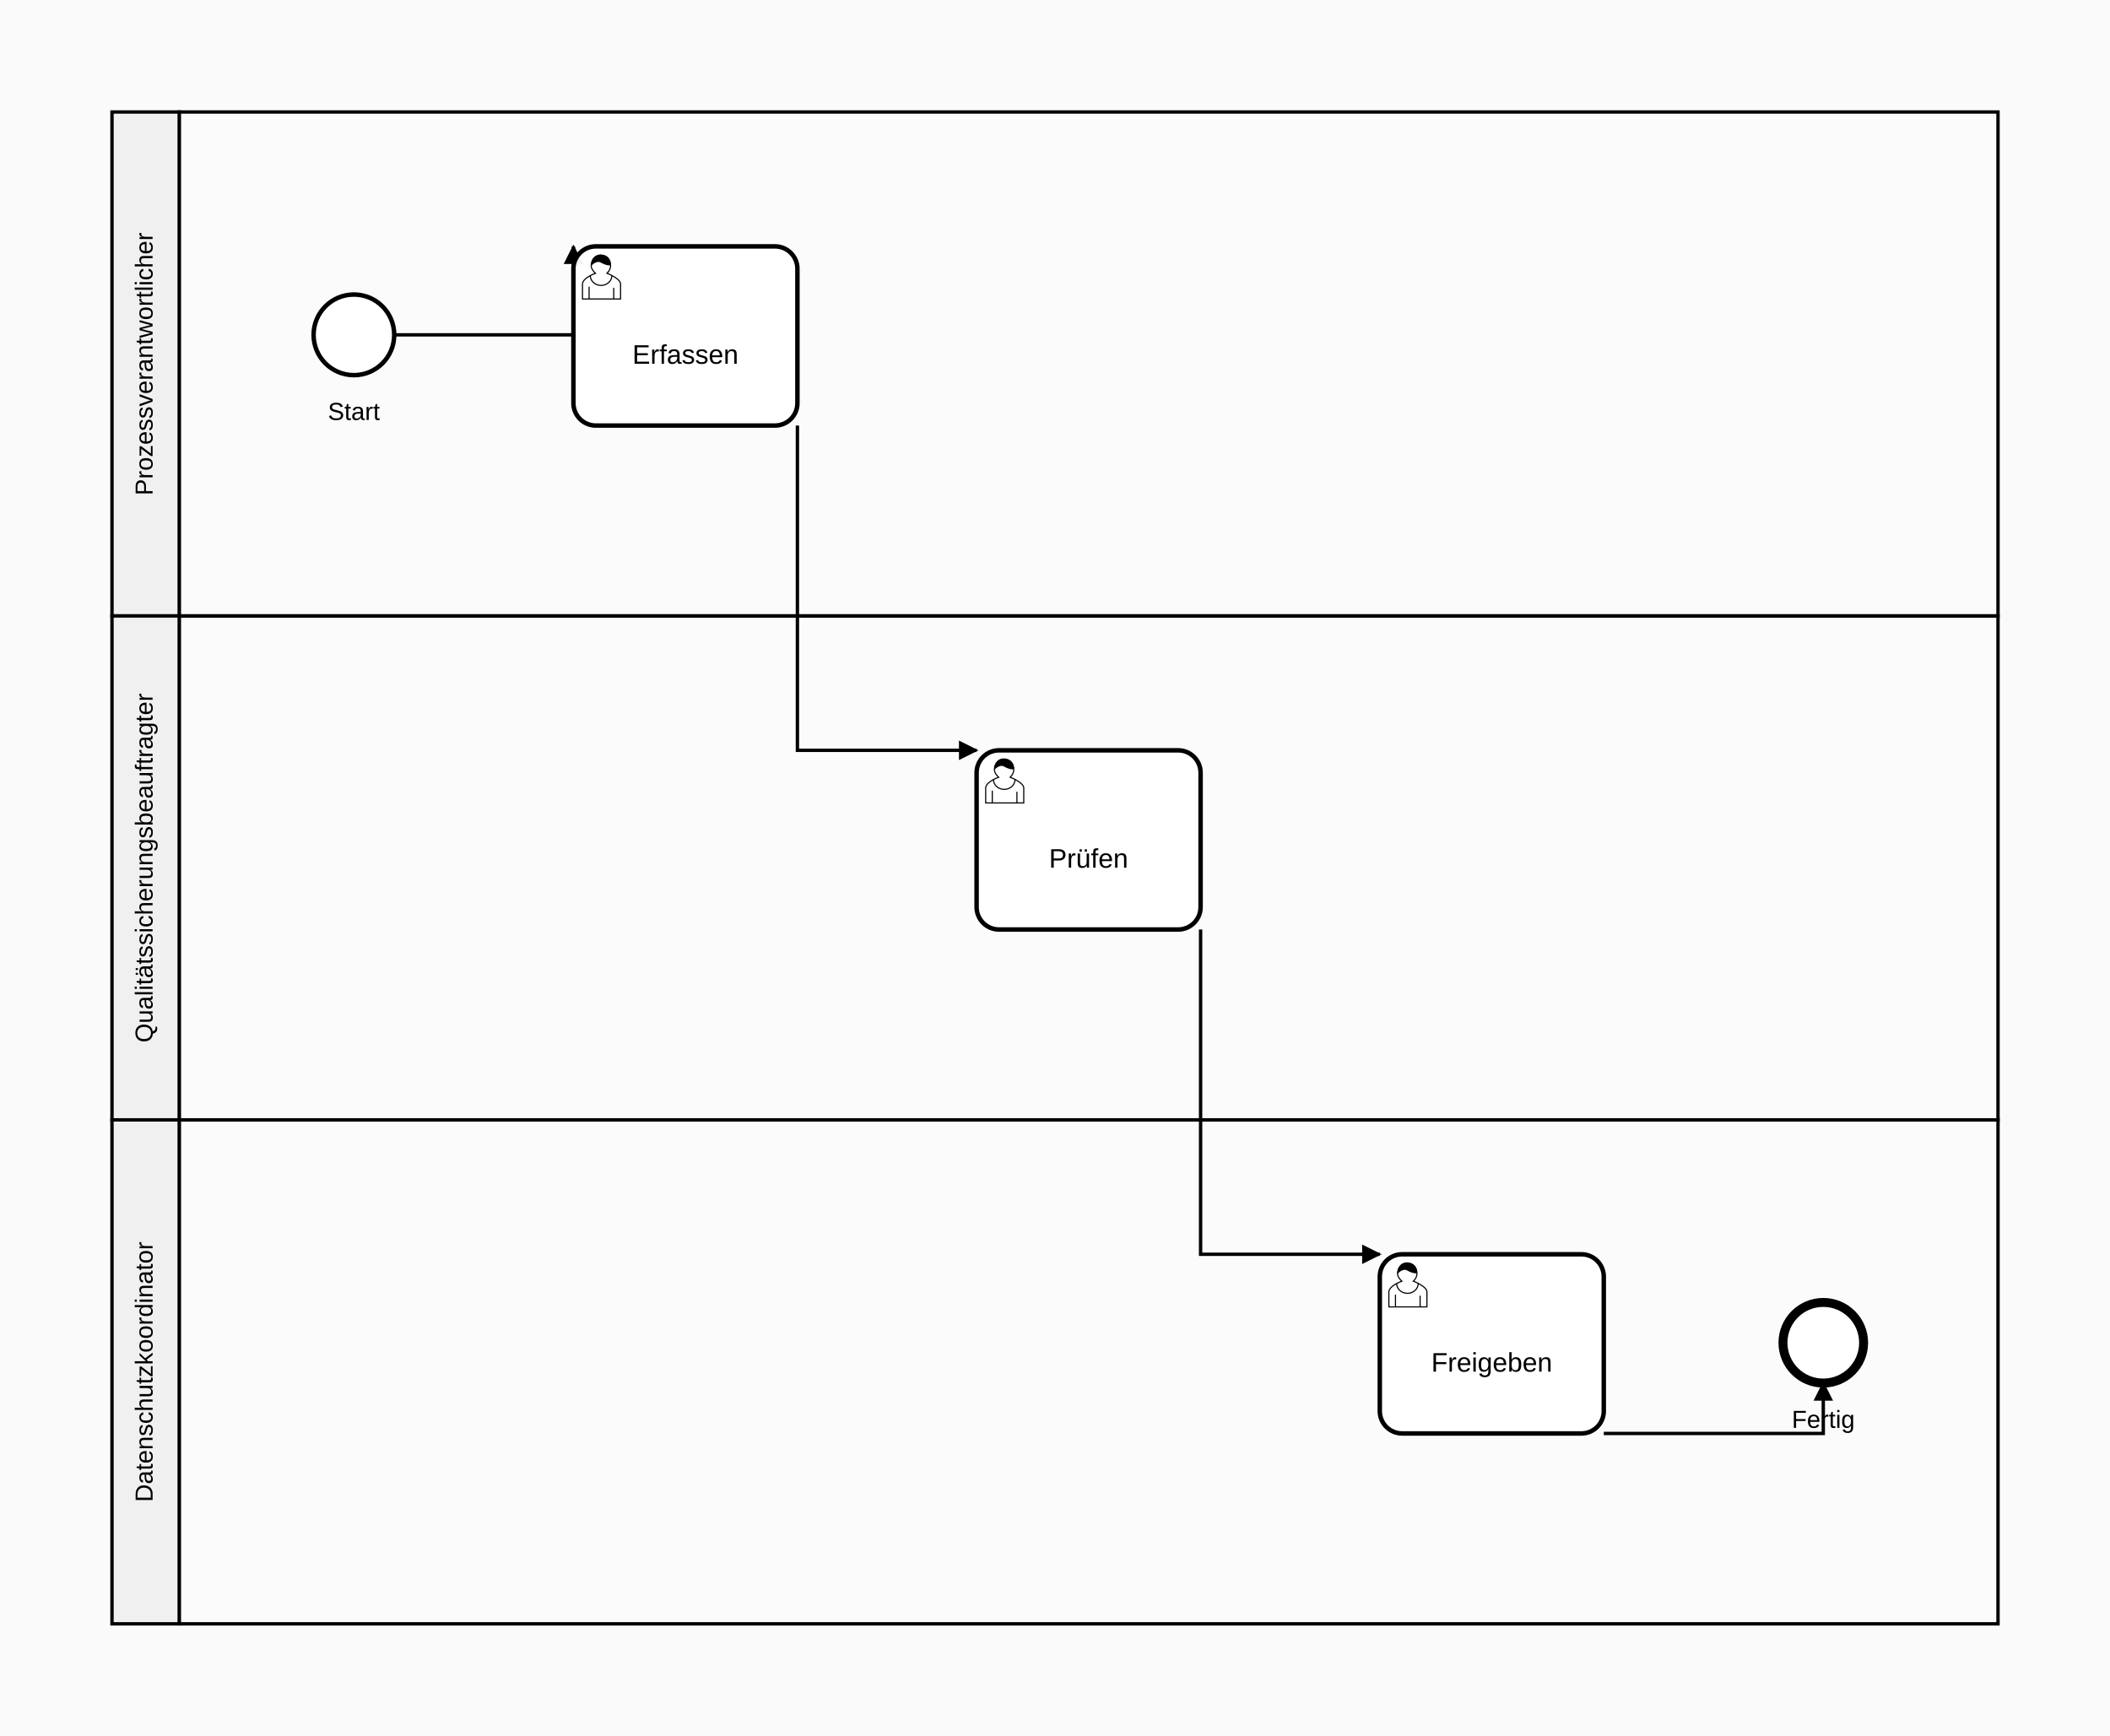
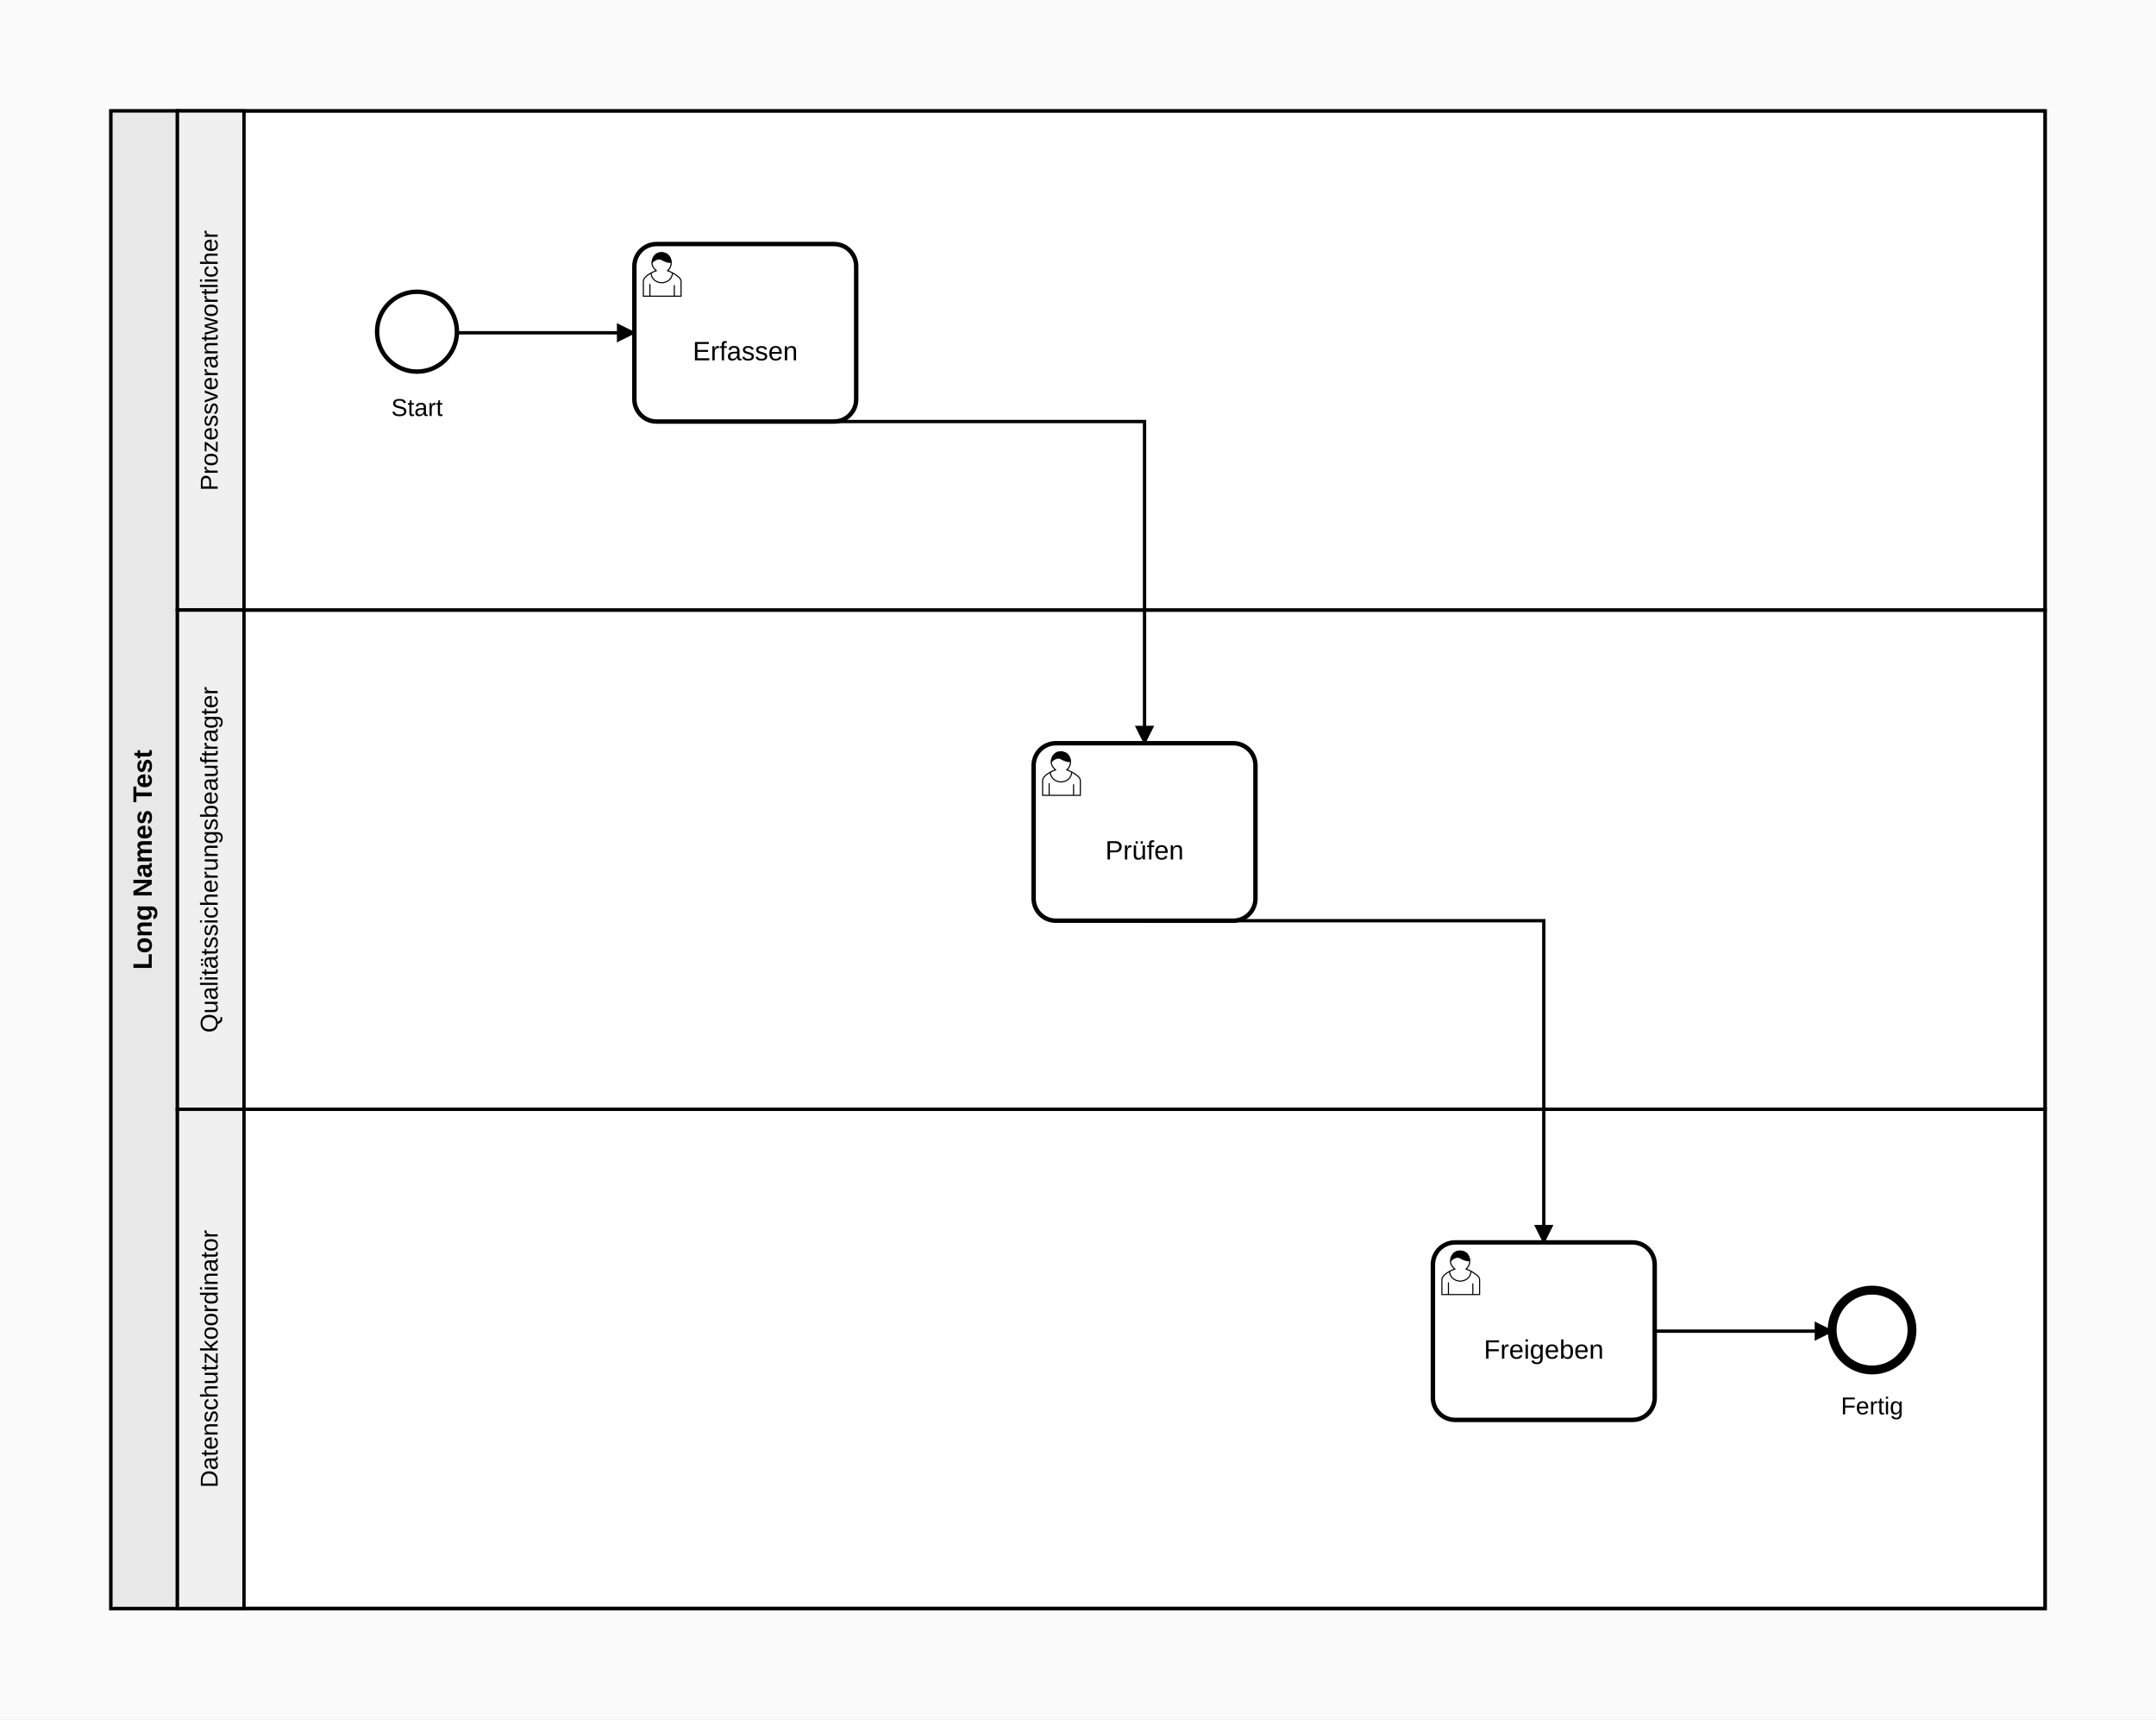
- <svg xmlns="http://www.w3.org/2000/svg" width="942" height="775" viewBox="0 0 942 775" font-family="Arial, sans-serif">
+ <svg xmlns="http://www.w3.org/2000/svg" width="972" height="775" viewBox="0 0 972 775" font-family="Arial, sans-serif">
  <defs>
    <marker id="seq-end" viewBox="0 0 20 20" refX="11" refY="10" markerWidth="10" markerHeight="10" orient="auto">
      <path d="M 1 5 L 11 10 L 1 15 Z" fill="#000000" stroke="#000000" stroke-width="1" />
    </marker>
    <marker id="seq-default-src" viewBox="0 0 20 20" refX="6" refY="10" markerWidth="10" markerHeight="10" orient="auto">
      <path d="M 6 3 L 10 17" stroke="#000000" stroke-width="1.5" />
    </marker>
    <marker id="seq-conditional-src" viewBox="0 0 20 20" refX="1" refY="10" markerWidth="12" markerHeight="12" orient="auto">
      <path d="M 1 10 L 8 6 L 15 10 L 8 14 Z" fill="#ffffff" stroke="#000000" stroke-width="1" />
    </marker>
    <marker id="msg-start" viewBox="0 0 20 20" refX="6" refY="6" markerWidth="20" markerHeight="20" orient="auto">
      <circle cx="6" cy="6" r="3.5" fill="#ffffff" stroke="#000000" stroke-width="1" />
    </marker>
    <marker id="msg-end" viewBox="0 0 20 20" refX="8.5" refY="5" markerWidth="20" markerHeight="20" orient="auto">
      <path d="m 1 5 l 0 -3 l 7 3 l -7 3 z" fill="#ffffff" stroke="#000000" stroke-width="1" stroke-linecap="butt" />
    </marker>
    <marker id="assoc-end" viewBox="0 0 20 20" refX="11" refY="10" markerWidth="10" markerHeight="10" orient="auto">
      <path d="M 1 5 L 11 10 L 1 15" fill="none" stroke="#000000" stroke-width="1.5" />
    </marker>
  </defs>
-   <rect width="942" height="775" fill="#fafafa" />
-   <rect x="80" y="50" width="812" height="225" fill="#ffffff" fill-opacity="0.25" stroke="#000000" stroke-width="1.5" />
-   <rect x="50" y="50" width="30" height="225" fill="#f0f0f0" stroke="#000000" stroke-width="1.5" />
-   <text x="65" y="162.5" text-anchor="middle" dominant-baseline="middle" font-size="11" fill="#000000" transform="rotate(-90,65,162.5)">Prozessverantwortlicher</text>
-   <rect x="80" y="275" width="812" height="225" fill="#ffffff" fill-opacity="0.25" stroke="#000000" stroke-width="1.5" />
-   <rect x="50" y="275" width="30" height="225" fill="#f0f0f0" stroke="#000000" stroke-width="1.5" />
-   <text x="65" y="387.5" text-anchor="middle" dominant-baseline="middle" font-size="11" fill="#000000" transform="rotate(-90,65,387.5)">Qualitätssicherungsbeauftragter</text>
-   <rect x="80" y="500" width="812" height="225" fill="#ffffff" fill-opacity="0.25" stroke="#000000" stroke-width="1.5" />
-   <rect x="50" y="500" width="30" height="225" fill="#f0f0f0" stroke="#000000" stroke-width="1.5" />
-   <text x="65" y="612.5" text-anchor="middle" dominant-baseline="middle" font-size="11" fill="#000000" transform="rotate(-90,65,612.5)">Datenschutzkoordinator</text>
-   <path d="M 176 149.5 L 256 149.5 L 256 110" stroke="#000000" stroke-width="1.5" fill="none" marker-end="url(#seq-end)" />
-   <path d="M 356 190 L 356 335 L 436 335" stroke="#000000" stroke-width="1.5" fill="none" marker-end="url(#seq-end)" />
-   <path d="M 536 415 L 536 560 L 616 560" stroke="#000000" stroke-width="1.5" fill="none" marker-end="url(#seq-end)" />
-   <path d="M 716 640 L 814 640 L 814 617.5" stroke="#000000" stroke-width="1.5" fill="none" marker-end="url(#seq-end)" />
-   <circle cx="158" cy="149.5" r="18" fill="#ffffff" fill-opacity="0.95" stroke="#000000" stroke-width="2" />
-   <text x="158" y="187.5" text-anchor="middle" font-size="11" fill="#000000">Start</text>
-   <rect x="256" y="110" width="100" height="80" rx="10" ry="10" fill="#ffffff" fill-opacity="0.95" stroke="#000000" stroke-width="2" />
+   <rect width="972" height="775" fill="#fafafa" />
+   <rect x="50" y="50" width="872" height="675" fill="#ffffff" stroke="#000000" stroke-width="1.5" />
+   <rect x="50" y="50" width="30" height="675" fill="#e8e8e8" stroke="#000000" stroke-width="1.5" />
+   <text x="65" y="387.5" text-anchor="middle" dominant-baseline="middle" font-size="12" font-weight="bold" fill="#000000" transform="rotate(-90,65,387.5)">Long Names Test</text>
+   <rect x="80" y="50" width="842" height="225" fill="#ffffff" fill-opacity="0.25" stroke="#000000" stroke-width="1.5" />
+   <rect x="80" y="50" width="30" height="225" fill="#f0f0f0" stroke="#000000" stroke-width="1.5" />
+   <text x="95" y="162.5" text-anchor="middle" dominant-baseline="middle" font-size="11" fill="#000000" transform="rotate(-90,95,162.5)">Prozessverantwortlicher</text>
+   <rect x="80" y="275" width="842" height="225" fill="#ffffff" fill-opacity="0.25" stroke="#000000" stroke-width="1.5" />
+   <rect x="80" y="275" width="30" height="225" fill="#f0f0f0" stroke="#000000" stroke-width="1.5" />
+   <text x="95" y="387.5" text-anchor="middle" dominant-baseline="middle" font-size="11" fill="#000000" transform="rotate(-90,95,387.5)">Qualitätssicherungsbeauftragter</text>
+   <rect x="80" y="500" width="842" height="225" fill="#ffffff" fill-opacity="0.25" stroke="#000000" stroke-width="1.5" />
+   <rect x="80" y="500" width="30" height="225" fill="#f0f0f0" stroke="#000000" stroke-width="1.5" />
+   <text x="95" y="612.5" text-anchor="middle" dominant-baseline="middle" font-size="11" fill="#000000" transform="rotate(-90,95,612.5)">Datenschutzkoordinator</text>
+   <path d="M 206 150 L 286 150" stroke="#000000" stroke-width="1.5" fill="none" marker-end="url(#seq-end)" />
+   <path d="M 336 190 L 516 190 L 516 335" stroke="#000000" stroke-width="1.5" fill="none" marker-end="url(#seq-end)" />
+   <path d="M 516 415 L 696 415 L 696 560" stroke="#000000" stroke-width="1.5" fill="none" marker-end="url(#seq-end)" />
+   <path d="M 746 600 L 826 600" stroke="#000000" stroke-width="1.5" fill="none" marker-end="url(#seq-end)" />
+   <circle cx="188" cy="149.5" r="18" fill="#ffffff" fill-opacity="0.95" stroke="#000000" stroke-width="2" />
+   <text x="188" y="187.5" text-anchor="middle" font-size="11" fill="#000000">Start</text>
+   <rect x="286" y="110" width="100" height="80" rx="10" ry="10" fill="#ffffff" fill-opacity="0.95" stroke="#000000" stroke-width="2" />
  <g>
-     <path d="m 271,122 c 0.909,-0.845 1.594,-2.049 1.594,-3.385 0,-2.554 -1.805,-4.622 -4.357,-4.622 -2.552,0 -4.288,2.068 -4.288,4.622 0,1.348 0.974,2.562 1.896,3.405 -0.529,0.187 -5.669,2.097 -5.794,4.756 v 6.718 h 17 v -6.718 c 0,-2.298 -5.528,-4.595 -6.051,-4.776 z m -8,6 l 0,5.5 m 11,0 l 0,-5" fill="#ffffff" stroke="#000000" stroke-width="0.5" />
-     <path d="m 273.162,123.009 c 0,2.447 -2.158,4.431 -4.821,4.431 -2.665,0 -4.822,-1.981 -4.822,-4.431" fill="none" stroke="#000000" stroke-width="0.5" />
-     <path d="m 264.1,118.2 c 0,0 2.251,-2.358 4.274,-1.177 2.024,1.181 4.221,1.537 4.124,0.965 -0.098,-0.57 -0.117,-3.791 -4.191,-4.136 -3.575,0.001 -4.208,3.367 -4.207,4.348 z" fill="#000000" stroke="#000000" stroke-width="0.5" />
+     <path d="m 301,122 c 0.909,-0.845 1.594,-2.049 1.594,-3.385 0,-2.554 -1.805,-4.622 -4.357,-4.622 -2.552,0 -4.288,2.068 -4.288,4.622 0,1.348 0.974,2.562 1.896,3.405 -0.529,0.187 -5.669,2.097 -5.794,4.756 v 6.718 h 17 v -6.718 c 0,-2.298 -5.528,-4.595 -6.051,-4.776 z m -8,6 l 0,5.5 m 11,0 l 0,-5" fill="#ffffff" stroke="#000000" stroke-width="0.5" />
+     <path d="m 303.162,123.009 c 0,2.447 -2.158,4.431 -4.821,4.431 -2.665,0 -4.822,-1.981 -4.822,-4.431" fill="none" stroke="#000000" stroke-width="0.5" />
+     <path d="m 294.1,118.2 c 0,0 2.251,-2.358 4.274,-1.177 2.024,1.181 4.221,1.537 4.124,0.965 -0.098,-0.57 -0.117,-3.791 -4.191,-4.136 -3.575,0.001 -4.208,3.367 -4.207,4.348 z" fill="#000000" stroke="#000000" stroke-width="0.5" />
  </g>
-   <text x="306" y="159" text-anchor="middle" dominant-baseline="middle" font-size="12" fill="#000000">Erfassen</text>
-   <rect x="436" y="335" width="100" height="80" rx="10" ry="10" fill="#ffffff" fill-opacity="0.95" stroke="#000000" stroke-width="2" />
+   <text x="336" y="159" text-anchor="middle" dominant-baseline="middle" font-size="12" fill="#000000">Erfassen</text>
+   <rect x="466" y="335" width="100" height="80" rx="10" ry="10" fill="#ffffff" fill-opacity="0.95" stroke="#000000" stroke-width="2" />
  <g>
-     <path d="m 451,347 c 0.909,-0.845 1.594,-2.049 1.594,-3.385 0,-2.554 -1.805,-4.622 -4.357,-4.622 -2.552,0 -4.288,2.068 -4.288,4.622 0,1.348 0.974,2.562 1.896,3.405 -0.529,0.187 -5.669,2.097 -5.794,4.756 v 6.718 h 17 v -6.718 c 0,-2.298 -5.528,-4.595 -6.051,-4.776 z m -8,6 l 0,5.5 m 11,0 l 0,-5" fill="#ffffff" stroke="#000000" stroke-width="0.5" />
-     <path d="m 453.162,348.009 c 0,2.447 -2.158,4.431 -4.821,4.431 -2.665,0 -4.822,-1.981 -4.822,-4.431" fill="none" stroke="#000000" stroke-width="0.5" />
-     <path d="m 444.1,343.2 c 0,0 2.251,-2.358 4.274,-1.177 2.024,1.181 4.221,1.537 4.124,0.965 -0.098,-0.57 -0.117,-3.791 -4.191,-4.136 -3.575,0.001 -4.208,3.367 -4.207,4.348 z" fill="#000000" stroke="#000000" stroke-width="0.5" />
+     <path d="m 481,347 c 0.909,-0.845 1.594,-2.049 1.594,-3.385 0,-2.554 -1.805,-4.622 -4.357,-4.622 -2.552,0 -4.288,2.068 -4.288,4.622 0,1.348 0.974,2.562 1.896,3.405 -0.529,0.187 -5.669,2.097 -5.794,4.756 v 6.718 h 17 v -6.718 c 0,-2.298 -5.528,-4.595 -6.051,-4.776 z m -8,6 l 0,5.5 m 11,0 l 0,-5" fill="#ffffff" stroke="#000000" stroke-width="0.5" />
+     <path d="m 483.162,348.009 c 0,2.447 -2.158,4.431 -4.821,4.431 -2.665,0 -4.822,-1.981 -4.822,-4.431" fill="none" stroke="#000000" stroke-width="0.5" />
+     <path d="m 474.1,343.2 c 0,0 2.251,-2.358 4.274,-1.177 2.024,1.181 4.221,1.537 4.124,0.965 -0.098,-0.57 -0.117,-3.791 -4.191,-4.136 -3.575,0.001 -4.208,3.367 -4.207,4.348 z" fill="#000000" stroke="#000000" stroke-width="0.5" />
  </g>
-   <text x="486" y="384" text-anchor="middle" dominant-baseline="middle" font-size="12" fill="#000000">Prüfen</text>
-   <rect x="616" y="560" width="100" height="80" rx="10" ry="10" fill="#ffffff" fill-opacity="0.95" stroke="#000000" stroke-width="2" />
+   <text x="516" y="384" text-anchor="middle" dominant-baseline="middle" font-size="12" fill="#000000">Prüfen</text>
+   <rect x="646" y="560" width="100" height="80" rx="10" ry="10" fill="#ffffff" fill-opacity="0.95" stroke="#000000" stroke-width="2" />
  <g>
-     <path d="m 631,572 c 0.909,-0.845 1.594,-2.049 1.594,-3.385 0,-2.554 -1.805,-4.622 -4.357,-4.622 -2.552,0 -4.288,2.068 -4.288,4.622 0,1.348 0.974,2.562 1.896,3.405 -0.529,0.187 -5.669,2.097 -5.794,4.756 v 6.718 h 17 v -6.718 c 0,-2.298 -5.528,-4.595 -6.051,-4.776 z m -8,6 l 0,5.5 m 11,0 l 0,-5" fill="#ffffff" stroke="#000000" stroke-width="0.5" />
-     <path d="m 633.162,573.009 c 0,2.447 -2.158,4.431 -4.821,4.431 -2.665,0 -4.822,-1.981 -4.822,-4.431" fill="none" stroke="#000000" stroke-width="0.5" />
-     <path d="m 624.1,568.2 c 0,0 2.251,-2.358 4.274,-1.177 2.024,1.181 4.221,1.537 4.124,0.965 -0.098,-0.57 -0.117,-3.791 -4.191,-4.136 -3.575,0.001 -4.208,3.367 -4.207,4.348 z" fill="#000000" stroke="#000000" stroke-width="0.5" />
+     <path d="m 661,572 c 0.909,-0.845 1.594,-2.049 1.594,-3.385 0,-2.554 -1.805,-4.622 -4.357,-4.622 -2.552,0 -4.288,2.068 -4.288,4.622 0,1.348 0.974,2.562 1.896,3.405 -0.529,0.187 -5.669,2.097 -5.794,4.756 v 6.718 h 17 v -6.718 c 0,-2.298 -5.528,-4.595 -6.051,-4.776 z m -8,6 l 0,5.5 m 11,0 l 0,-5" fill="#ffffff" stroke="#000000" stroke-width="0.5" />
+     <path d="m 663.162,573.009 c 0,2.447 -2.158,4.431 -4.821,4.431 -2.665,0 -4.822,-1.981 -4.822,-4.431" fill="none" stroke="#000000" stroke-width="0.5" />
+     <path d="m 654.1,568.2 c 0,0 2.251,-2.358 4.274,-1.177 2.024,1.181 4.221,1.537 4.124,0.965 -0.098,-0.57 -0.117,-3.791 -4.191,-4.136 -3.575,0.001 -4.208,3.367 -4.207,4.348 z" fill="#000000" stroke="#000000" stroke-width="0.5" />
  </g>
-   <text x="666" y="609" text-anchor="middle" dominant-baseline="middle" font-size="12" fill="#000000">Freigeben</text>
-   <circle cx="814" cy="599.5" r="18" fill="#ffffff" fill-opacity="0.95" stroke="#000000" stroke-width="4" />
-   <text x="814" y="637.5" text-anchor="middle" font-size="11" fill="#000000">Fertig</text>
+   <text x="696" y="609" text-anchor="middle" dominant-baseline="middle" font-size="12" fill="#000000">Freigeben</text>
+   <circle cx="844" cy="599.5" r="18" fill="#ffffff" fill-opacity="0.95" stroke="#000000" stroke-width="4" />
+   <text x="844" y="637.5" text-anchor="middle" font-size="11" fill="#000000">Fertig</text>
</svg>
